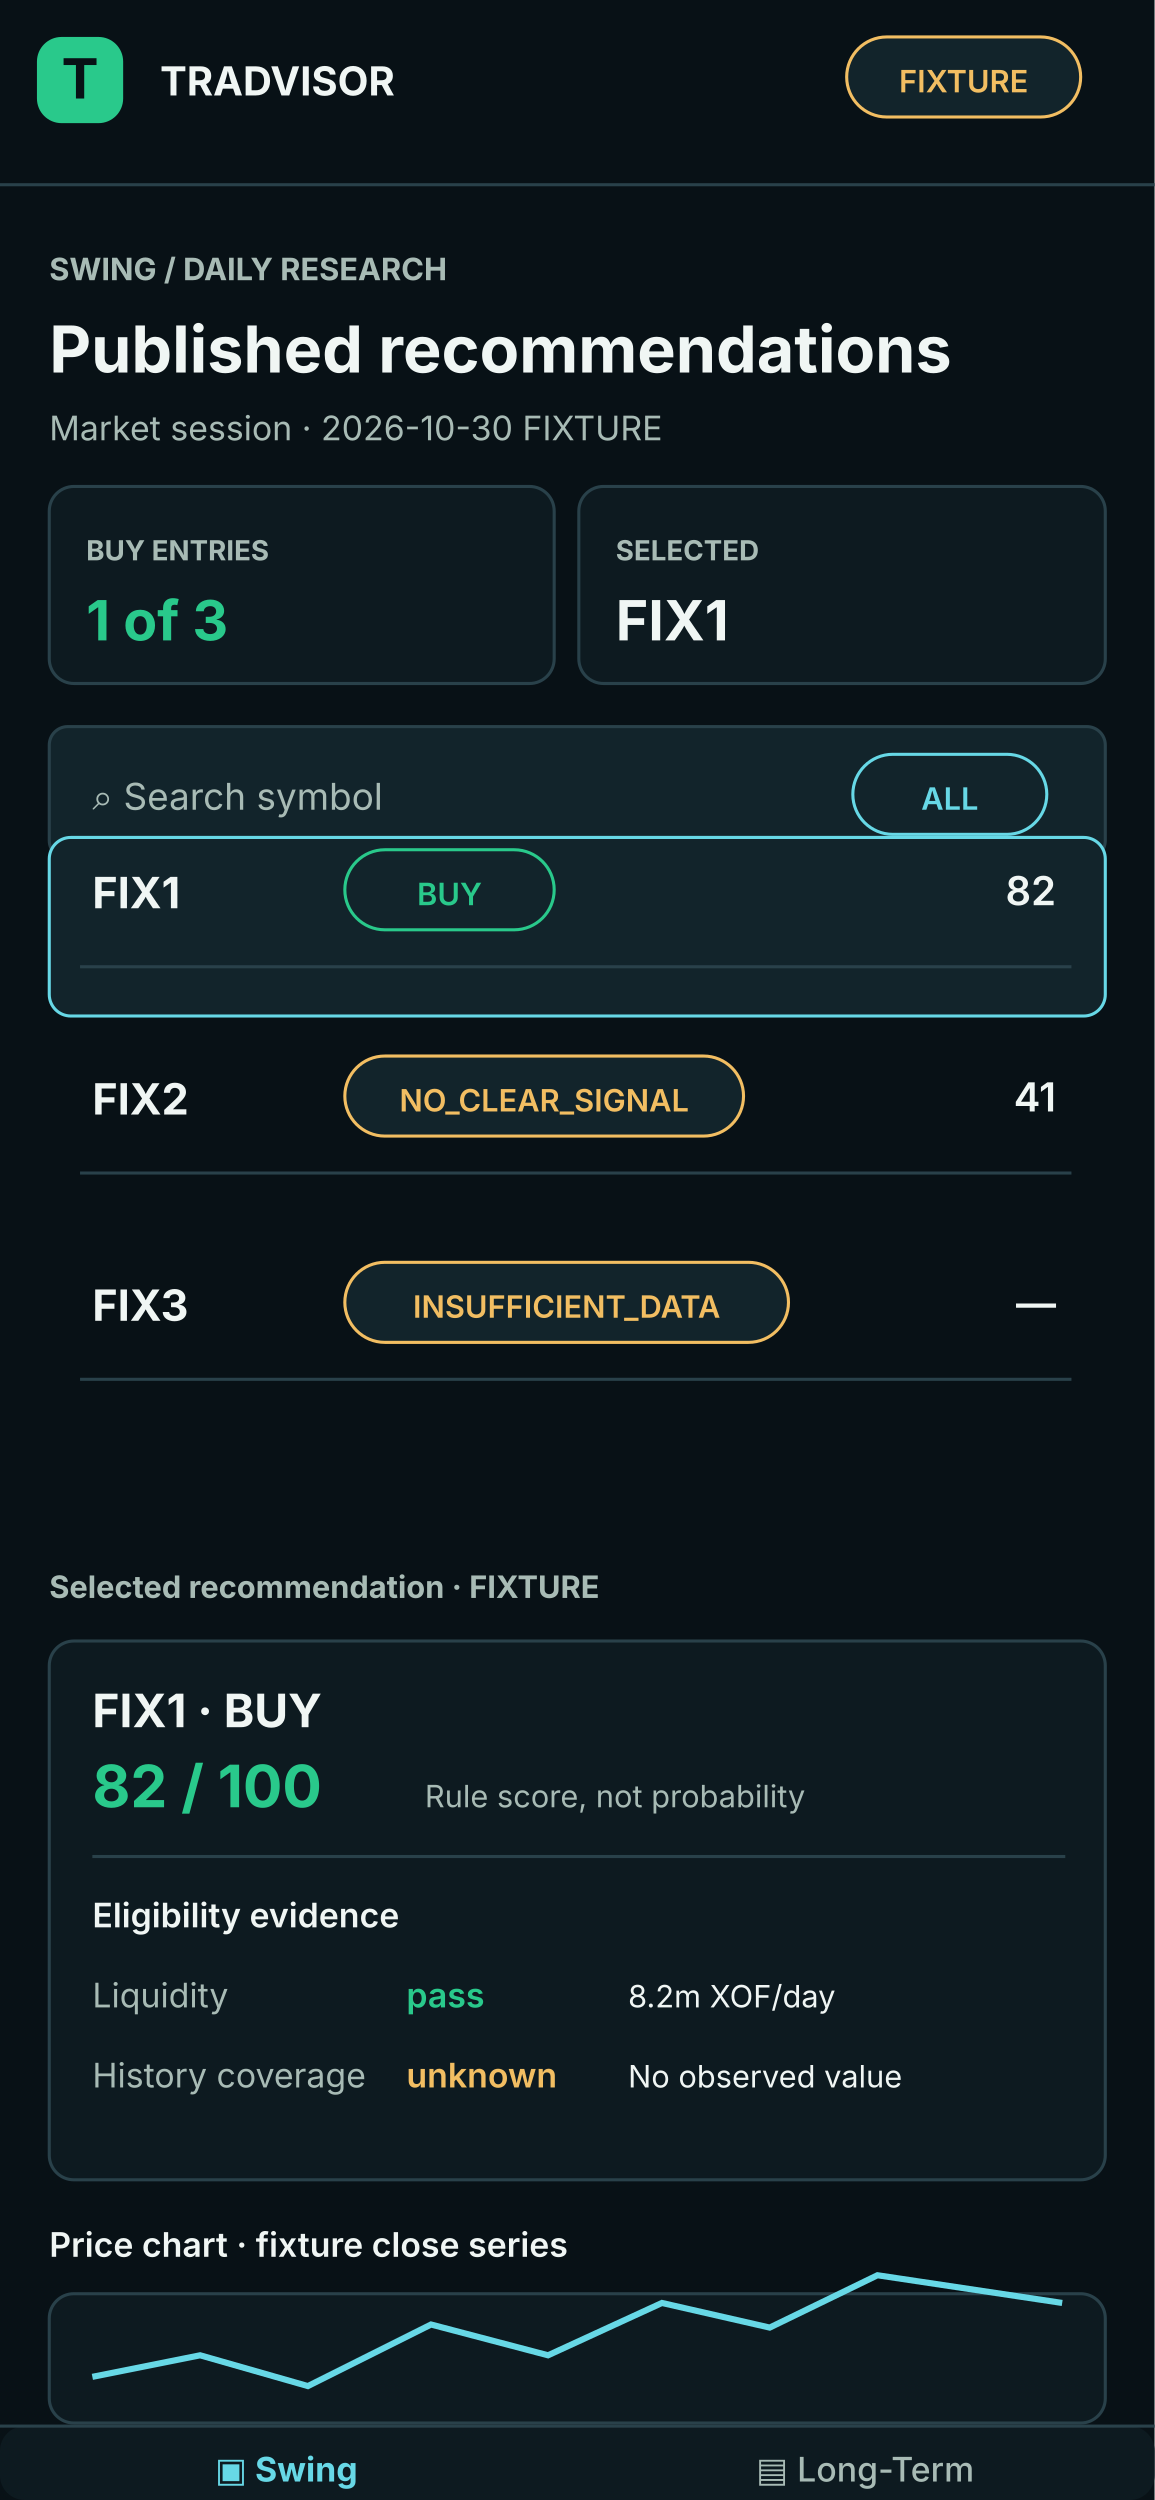
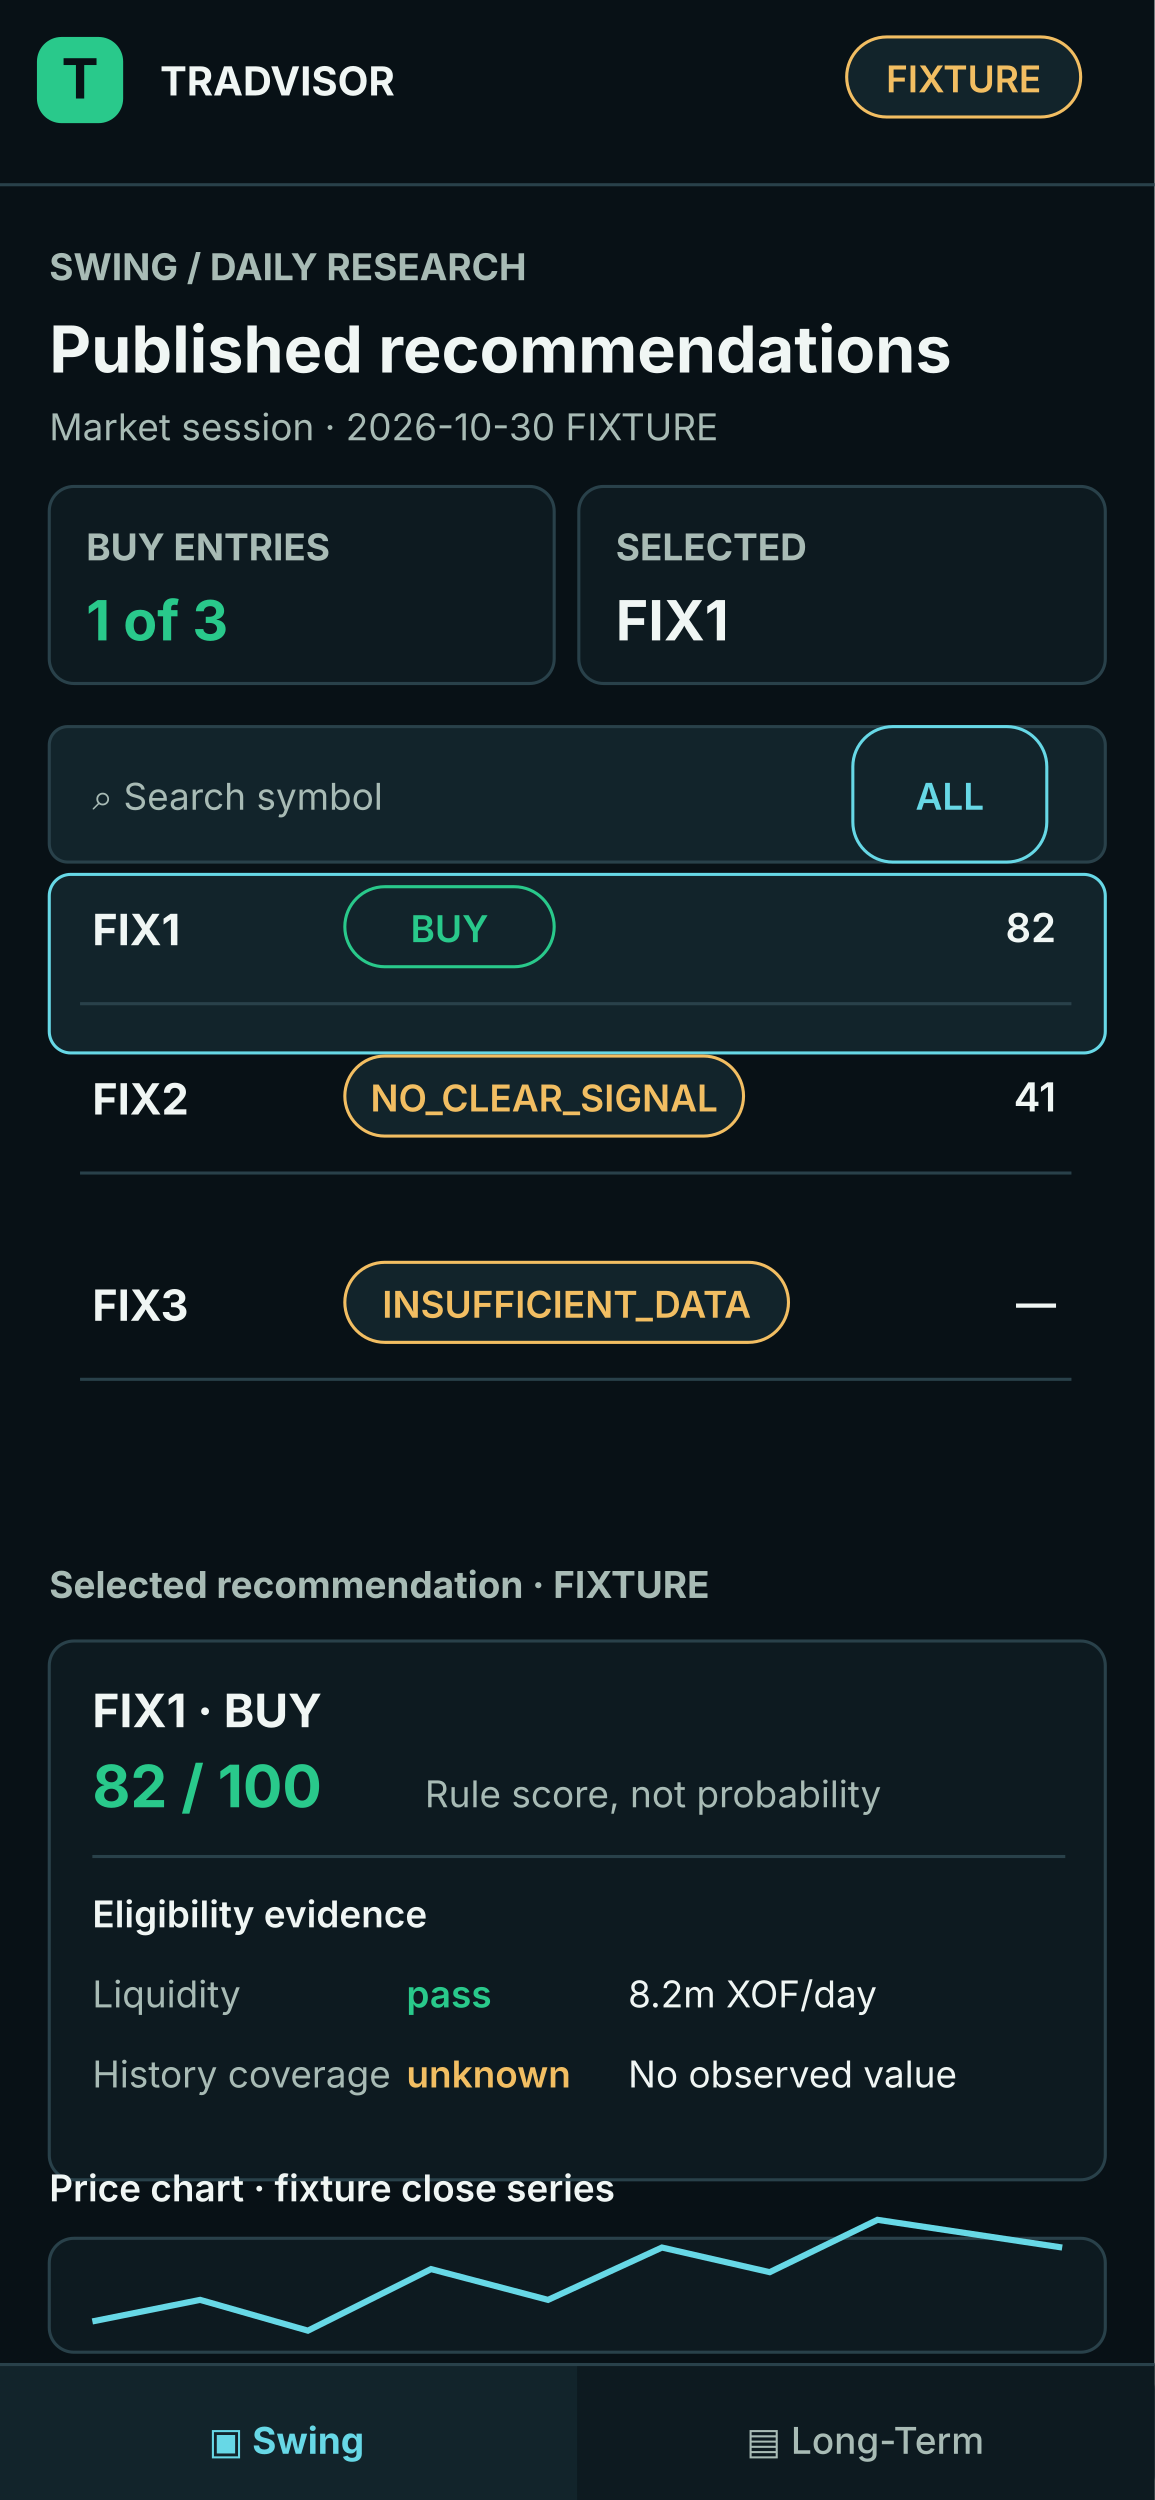
<svg xmlns="http://www.w3.org/2000/svg" width="375" height="812" viewBox="0 0 375 812" role="img" aria-labelledby="title desc">
  <rect width="100%" height="100%" fill="#081116" />
  <rect x="12" y="12" width="28" height="28" rx="8" fill="#29C98B" />
  <text x="26" y="32" fill="#081116" font-family="IBM Plex Sans,Inter,Arial,sans-serif" font-size="18" font-weight="700" text-anchor="middle">T</text>
  <text x="52" y="31" fill="#F0F6F4" font-family="IBM Plex Sans,Inter,Arial,sans-serif" font-size="13" font-weight="700" text-anchor="start">TRADVISOR</text>
  <rect x="275" y="12" width="76" height="26" rx="13" fill="#12242B" stroke="#F2BE62" />
-   <text x="313.0" y="30" fill="#F2BE62" font-family="IBM Plex Sans,Inter,Arial,sans-serif" font-size="10" font-weight="600" text-anchor="middle">FIXTURE</text>
+   <text x="313.0" y="30" fill="#F2BE62" font-family="IBM Plex Sans,Inter,Arial,sans-serif" font-size="12" font-weight="600" text-anchor="middle">FIXTURE</text>
  <path d="M0 60H375" stroke="#29414A" stroke-width="1" />
-   <text x="16" y="91" fill="#A8BBB5" font-family="IBM Plex Sans,Inter,Arial,sans-serif" font-size="10" font-weight="700" text-anchor="start">SWING  /  DAILY RESEARCH</text>
+   <text x="16" y="91" fill="#A8BBB5" font-family="IBM Plex Sans,Inter,Arial,sans-serif" font-size="12" font-weight="700" text-anchor="start">SWING  /  DAILY RESEARCH</text>
  <text x="16" y="121" fill="#F0F6F4" font-family="IBM Plex Sans,Inter,Arial,sans-serif" font-size="21" font-weight="650" text-anchor="start">Published recommendations</text>
-   <text x="16" y="143" fill="#A8BBB5" font-family="IBM Plex Sans,Inter,Arial,sans-serif" font-size="11" font-weight="400" text-anchor="start">Market session · 2026-10-30 FIXTURE</text>
+   <text x="16" y="143" fill="#A8BBB5" font-family="IBM Plex Sans,Inter,Arial,sans-serif" font-size="12" font-weight="400" text-anchor="start">Market session · 2026-10-30 FIXTURE</text>
  <rect x="16" y="158" width="164" height="64" rx="8" fill="#0D1A20" stroke="#29414A" />
-   <text x="28" y="182" fill="#A8BBB5" font-family="IBM Plex Sans,Inter,Arial,sans-serif" font-size="9" font-weight="700" text-anchor="start">BUY ENTRIES</text>
+   <text x="28" y="182" fill="#A8BBB5" font-family="IBM Plex Sans,Inter,Arial,sans-serif" font-size="12" font-weight="700" text-anchor="start">BUY ENTRIES</text>
  <text x="28" y="208" fill="#29C98B" font-family="IBM Plex Sans,Inter,Arial,sans-serif" font-size="18" font-weight="650" text-anchor="start">1 of 3</text>
  <rect x="188" y="158" width="171" height="64" rx="8" fill="#0D1A20" stroke="#29414A" />
-   <text x="200" y="182" fill="#A8BBB5" font-family="IBM Plex Sans,Inter,Arial,sans-serif" font-size="9" font-weight="700" text-anchor="start">SELECTED</text>
+   <text x="200" y="182" fill="#A8BBB5" font-family="IBM Plex Sans,Inter,Arial,sans-serif" font-size="12" font-weight="700" text-anchor="start">SELECTED</text>
  <text x="200" y="208" fill="#F0F6F4" font-family="IBM Plex Sans,Inter,Arial,sans-serif" font-size="18" font-weight="650" text-anchor="start">FIX1</text>
-   <rect x="16" y="236" width="343" height="43" rx="6" fill="#12242B" stroke="#29414A" />
+   <rect x="16" y="236" width="343" height="44" rx="6" fill="#12242B" stroke="#29414A" />
  <text x="30" y="263" fill="#A8BBB5" font-family="IBM Plex Sans,Inter,Arial,sans-serif" font-size="12" font-weight="400" text-anchor="start">⌕   Search symbol</text>
-   <rect x="277" y="245" width="63" height="26" rx="13" fill="#12242B" stroke="#67D8E6" />
-   <text x="308.5" y="263" fill="#67D8E6" font-family="IBM Plex Sans,Inter,Arial,sans-serif" font-size="10" font-weight="600" text-anchor="middle">ALL</text>
-   <rect x="16" y="272" width="343" height="58" rx="7" fill="#12242B" stroke="#67D8E6" />
-   <text x="30" y="295" fill="#F0F6F4" font-family="IBM Plex Sans,Inter,Arial,sans-serif" font-size="14" font-weight="650" text-anchor="start">FIX1</text>
-   <rect x="112" y="276" width="68" height="26" rx="13" fill="#12242B" stroke="#29C98B" />
-   <text x="146.0" y="294" fill="#29C98B" font-family="IBM Plex Sans,Inter,Arial,sans-serif" font-size="10" font-weight="600" text-anchor="middle">BUY</text>
-   <text x="343" y="294" fill="#F0F6F4" font-family="IBM Plex Sans,Inter,Arial,sans-serif" font-size="13" font-weight="600" text-anchor="end">82</text>
-   <path d="M26 314H348" stroke="#29414A" stroke-width="1" />
+   <rect x="277" y="236" width="63" height="44" rx="13" fill="#12242B" stroke="#67D8E6" />
+   <text x="308.5" y="263" fill="#67D8E6" font-family="IBM Plex Sans,Inter,Arial,sans-serif" font-size="12" font-weight="600" text-anchor="middle">ALL</text>
+   <rect x="16" y="284" width="343" height="58" rx="7" fill="#12242B" stroke="#67D8E6" />
+   <text x="30" y="307" fill="#F0F6F4" font-family="IBM Plex Sans,Inter,Arial,sans-serif" font-size="14" font-weight="650" text-anchor="start">FIX1</text>
+   <rect x="112" y="288" width="68" height="26" rx="13" fill="#12242B" stroke="#29C98B" />
+   <text x="146.0" y="306" fill="#29C98B" font-family="IBM Plex Sans,Inter,Arial,sans-serif" font-size="12" font-weight="600" text-anchor="middle">BUY</text>
+   <text x="343" y="306" fill="#F0F6F4" font-family="IBM Plex Sans,Inter,Arial,sans-serif" font-size="13" font-weight="600" text-anchor="end">82</text>
+   <path d="M26 326H348" stroke="#29414A" stroke-width="1" />
  <text x="30" y="362" fill="#F0F6F4" font-family="IBM Plex Sans,Inter,Arial,sans-serif" font-size="14" font-weight="650" text-anchor="start">FIX2</text>
  <rect x="112" y="343" width="129.5" height="26" rx="13" fill="#12242B" stroke="#F2BE62" />
-   <text x="176.75" y="361" fill="#F2BE62" font-family="IBM Plex Sans,Inter,Arial,sans-serif" font-size="10" font-weight="600" text-anchor="middle">NO_CLEAR_SIGNAL</text>
+   <text x="176.75" y="361" fill="#F2BE62" font-family="IBM Plex Sans,Inter,Arial,sans-serif" font-size="12" font-weight="600" text-anchor="middle">NO_CLEAR_SIGNAL</text>
  <text x="343" y="361" fill="#F0F6F4" font-family="IBM Plex Sans,Inter,Arial,sans-serif" font-size="13" font-weight="600" text-anchor="end">41</text>
  <path d="M26 381H348" stroke="#29414A" stroke-width="1" />
  <text x="30" y="429" fill="#F0F6F4" font-family="IBM Plex Sans,Inter,Arial,sans-serif" font-size="14" font-weight="650" text-anchor="start">FIX3</text>
  <rect x="112" y="410" width="144.1" height="26" rx="13" fill="#12242B" stroke="#F2BE62" />
-   <text x="184.05" y="428" fill="#F2BE62" font-family="IBM Plex Sans,Inter,Arial,sans-serif" font-size="10" font-weight="600" text-anchor="middle">INSUFFICIENT_DATA</text>
+   <text x="184.05" y="428" fill="#F2BE62" font-family="IBM Plex Sans,Inter,Arial,sans-serif" font-size="12" font-weight="600" text-anchor="middle">INSUFFICIENT_DATA</text>
  <text x="343" y="428" fill="#F0F6F4" font-family="IBM Plex Sans,Inter,Arial,sans-serif" font-size="13" font-weight="600" text-anchor="end">—</text>
  <path d="M26 448H348" stroke="#29414A" stroke-width="1" />
-   <text x="16" y="519" fill="#A8BBB5" font-family="IBM Plex Sans,Inter,Arial,sans-serif" font-size="10" font-weight="700" text-anchor="start">Selected recommendation  ·  FIXTURE</text>
+   <text x="16" y="519" fill="#A8BBB5" font-family="IBM Plex Sans,Inter,Arial,sans-serif" font-size="12" font-weight="700" text-anchor="start">Selected recommendation  ·  FIXTURE</text>
  <rect x="16" y="533" width="343" height="175" rx="8" fill="#0D1A20" stroke="#29414A" />
  <text x="30" y="561" fill="#F0F6F4" font-family="IBM Plex Sans,Inter,Arial,sans-serif" font-size="15" font-weight="650" text-anchor="start">FIX1  ·  BUY</text>
  <text x="30" y="587" fill="#29C98B" font-family="IBM Plex Sans,Inter,Arial,sans-serif" font-size="19" font-weight="650" text-anchor="start">82 / 100</text>
-   <text x="138" y="587" fill="#A8BBB5" font-family="IBM Plex Sans,Inter,Arial,sans-serif" font-size="10" font-weight="400" text-anchor="start">Rule score, not probability</text>
+   <text x="138" y="587" fill="#A8BBB5" font-family="IBM Plex Sans,Inter,Arial,sans-serif" font-size="12" font-weight="400" text-anchor="start">Rule score, not probability</text>
  <path d="M30 603H346" stroke="#29414A" stroke-width="1" />
-   <text x="30" y="626" fill="#F0F6F4" font-family="IBM Plex Sans,Inter,Arial,sans-serif" font-size="11" font-weight="600" text-anchor="start">Eligibility evidence</text>
-   <text x="30" y="652" fill="#A8BBB5" font-family="IBM Plex Sans,Inter,Arial,sans-serif" font-size="11" font-weight="400" text-anchor="start">Liquidity</text>
-   <text x="132" y="652" fill="#29C98B" font-family="IBM Plex Sans,Inter,Arial,sans-serif" font-size="11" font-weight="600" text-anchor="start">pass</text>
-   <text x="204" y="652" fill="#F0F6F4" font-family="IBM Plex Sans,Inter,Arial,sans-serif" font-size="10" font-weight="400" text-anchor="start">8.2m XOF/day</text>
-   <text x="30" y="678" fill="#A8BBB5" font-family="IBM Plex Sans,Inter,Arial,sans-serif" font-size="11" font-weight="400" text-anchor="start">History coverage</text>
-   <text x="132" y="678" fill="#F2BE62" font-family="IBM Plex Sans,Inter,Arial,sans-serif" font-size="11" font-weight="600" text-anchor="start">unknown</text>
-   <text x="204" y="678" fill="#F0F6F4" font-family="IBM Plex Sans,Inter,Arial,sans-serif" font-size="10" font-weight="400" text-anchor="start">No observed value</text>
-   <text x="16" y="733" fill="#F0F6F4" font-family="IBM Plex Sans,Inter,Arial,sans-serif" font-size="11" font-weight="600" text-anchor="start">Price chart · fixture close series</text>
-   <rect x="16" y="745" width="343" height="42" rx="8" fill="#0D1A20" stroke="#29414A" />
-   <polyline points="30,772 65,765 100,775 140,755 178,765 215,748 250,756 285,739 345,748" fill="none" stroke="#67D8E6" stroke-width="2" />
-   <rect x="0" y="788" width="375" height="24" rx="8" fill="#0D1A20" />
-   <path d="M0 788H375" stroke="#29414A" stroke-width="1" />
-   <text x="93" y="806" fill="#67D8E6" font-family="IBM Plex Sans,Inter,Arial,sans-serif" font-size="11" font-weight="650" text-anchor="middle">▣ Swing</text>
-   <text x="281" y="806" fill="#A8BBB5" font-family="IBM Plex Sans,Inter,Arial,sans-serif" font-size="11" font-weight="500" text-anchor="middle">▤ Long-Term</text>
+   <text x="30" y="626" fill="#F0F6F4" font-family="IBM Plex Sans,Inter,Arial,sans-serif" font-size="12" font-weight="600" text-anchor="start">Eligibility evidence</text>
+   <text x="30" y="652" fill="#A8BBB5" font-family="IBM Plex Sans,Inter,Arial,sans-serif" font-size="12" font-weight="400" text-anchor="start">Liquidity</text>
+   <text x="132" y="652" fill="#29C98B" font-family="IBM Plex Sans,Inter,Arial,sans-serif" font-size="12" font-weight="600" text-anchor="start">pass</text>
+   <text x="204" y="652" fill="#F0F6F4" font-family="IBM Plex Sans,Inter,Arial,sans-serif" font-size="12" font-weight="400" text-anchor="start">8.2m XOF/day</text>
+   <text x="30" y="678" fill="#A8BBB5" font-family="IBM Plex Sans,Inter,Arial,sans-serif" font-size="12" font-weight="400" text-anchor="start">History coverage</text>
+   <text x="132" y="678" fill="#F2BE62" font-family="IBM Plex Sans,Inter,Arial,sans-serif" font-size="12" font-weight="600" text-anchor="start">unknown</text>
+   <text x="204" y="678" fill="#F0F6F4" font-family="IBM Plex Sans,Inter,Arial,sans-serif" font-size="12" font-weight="400" text-anchor="start">No observed value</text>
+   <text x="16" y="715" fill="#F0F6F4" font-family="IBM Plex Sans,Inter,Arial,sans-serif" font-size="12" font-weight="600" text-anchor="start">Price chart · fixture close series</text>
+   <rect x="16" y="727" width="343" height="37" rx="8" fill="#0D1A20" stroke="#29414A" />
+   <polyline points="30,754 65,747 100,757 140,737 178,747 215,730 250,738 285,721 345,730" fill="none" stroke="#67D8E6" stroke-width="2" />
+   <rect x="0" y="768" width="375" height="44" rx="8" fill="#0D1A20" />
+   <rect x="0" y="768" width="187.5" height="44" fill="#12242B" />
+   <rect x="187.5" y="768" width="187.5" height="44" fill="#0D1A20" />
+   <path d="M0 768H375" stroke="#29414A" stroke-width="1" />
+   <text x="93" y="797" fill="#67D8E6" font-family="IBM Plex Sans,Inter,Arial,sans-serif" font-size="12" font-weight="650" text-anchor="middle">▣ Swing</text>
+   <text x="281" y="797" fill="#A8BBB5" font-family="IBM Plex Sans,Inter,Arial,sans-serif" font-size="12" font-weight="500" text-anchor="middle">▤ Long-Term</text>
</svg>
